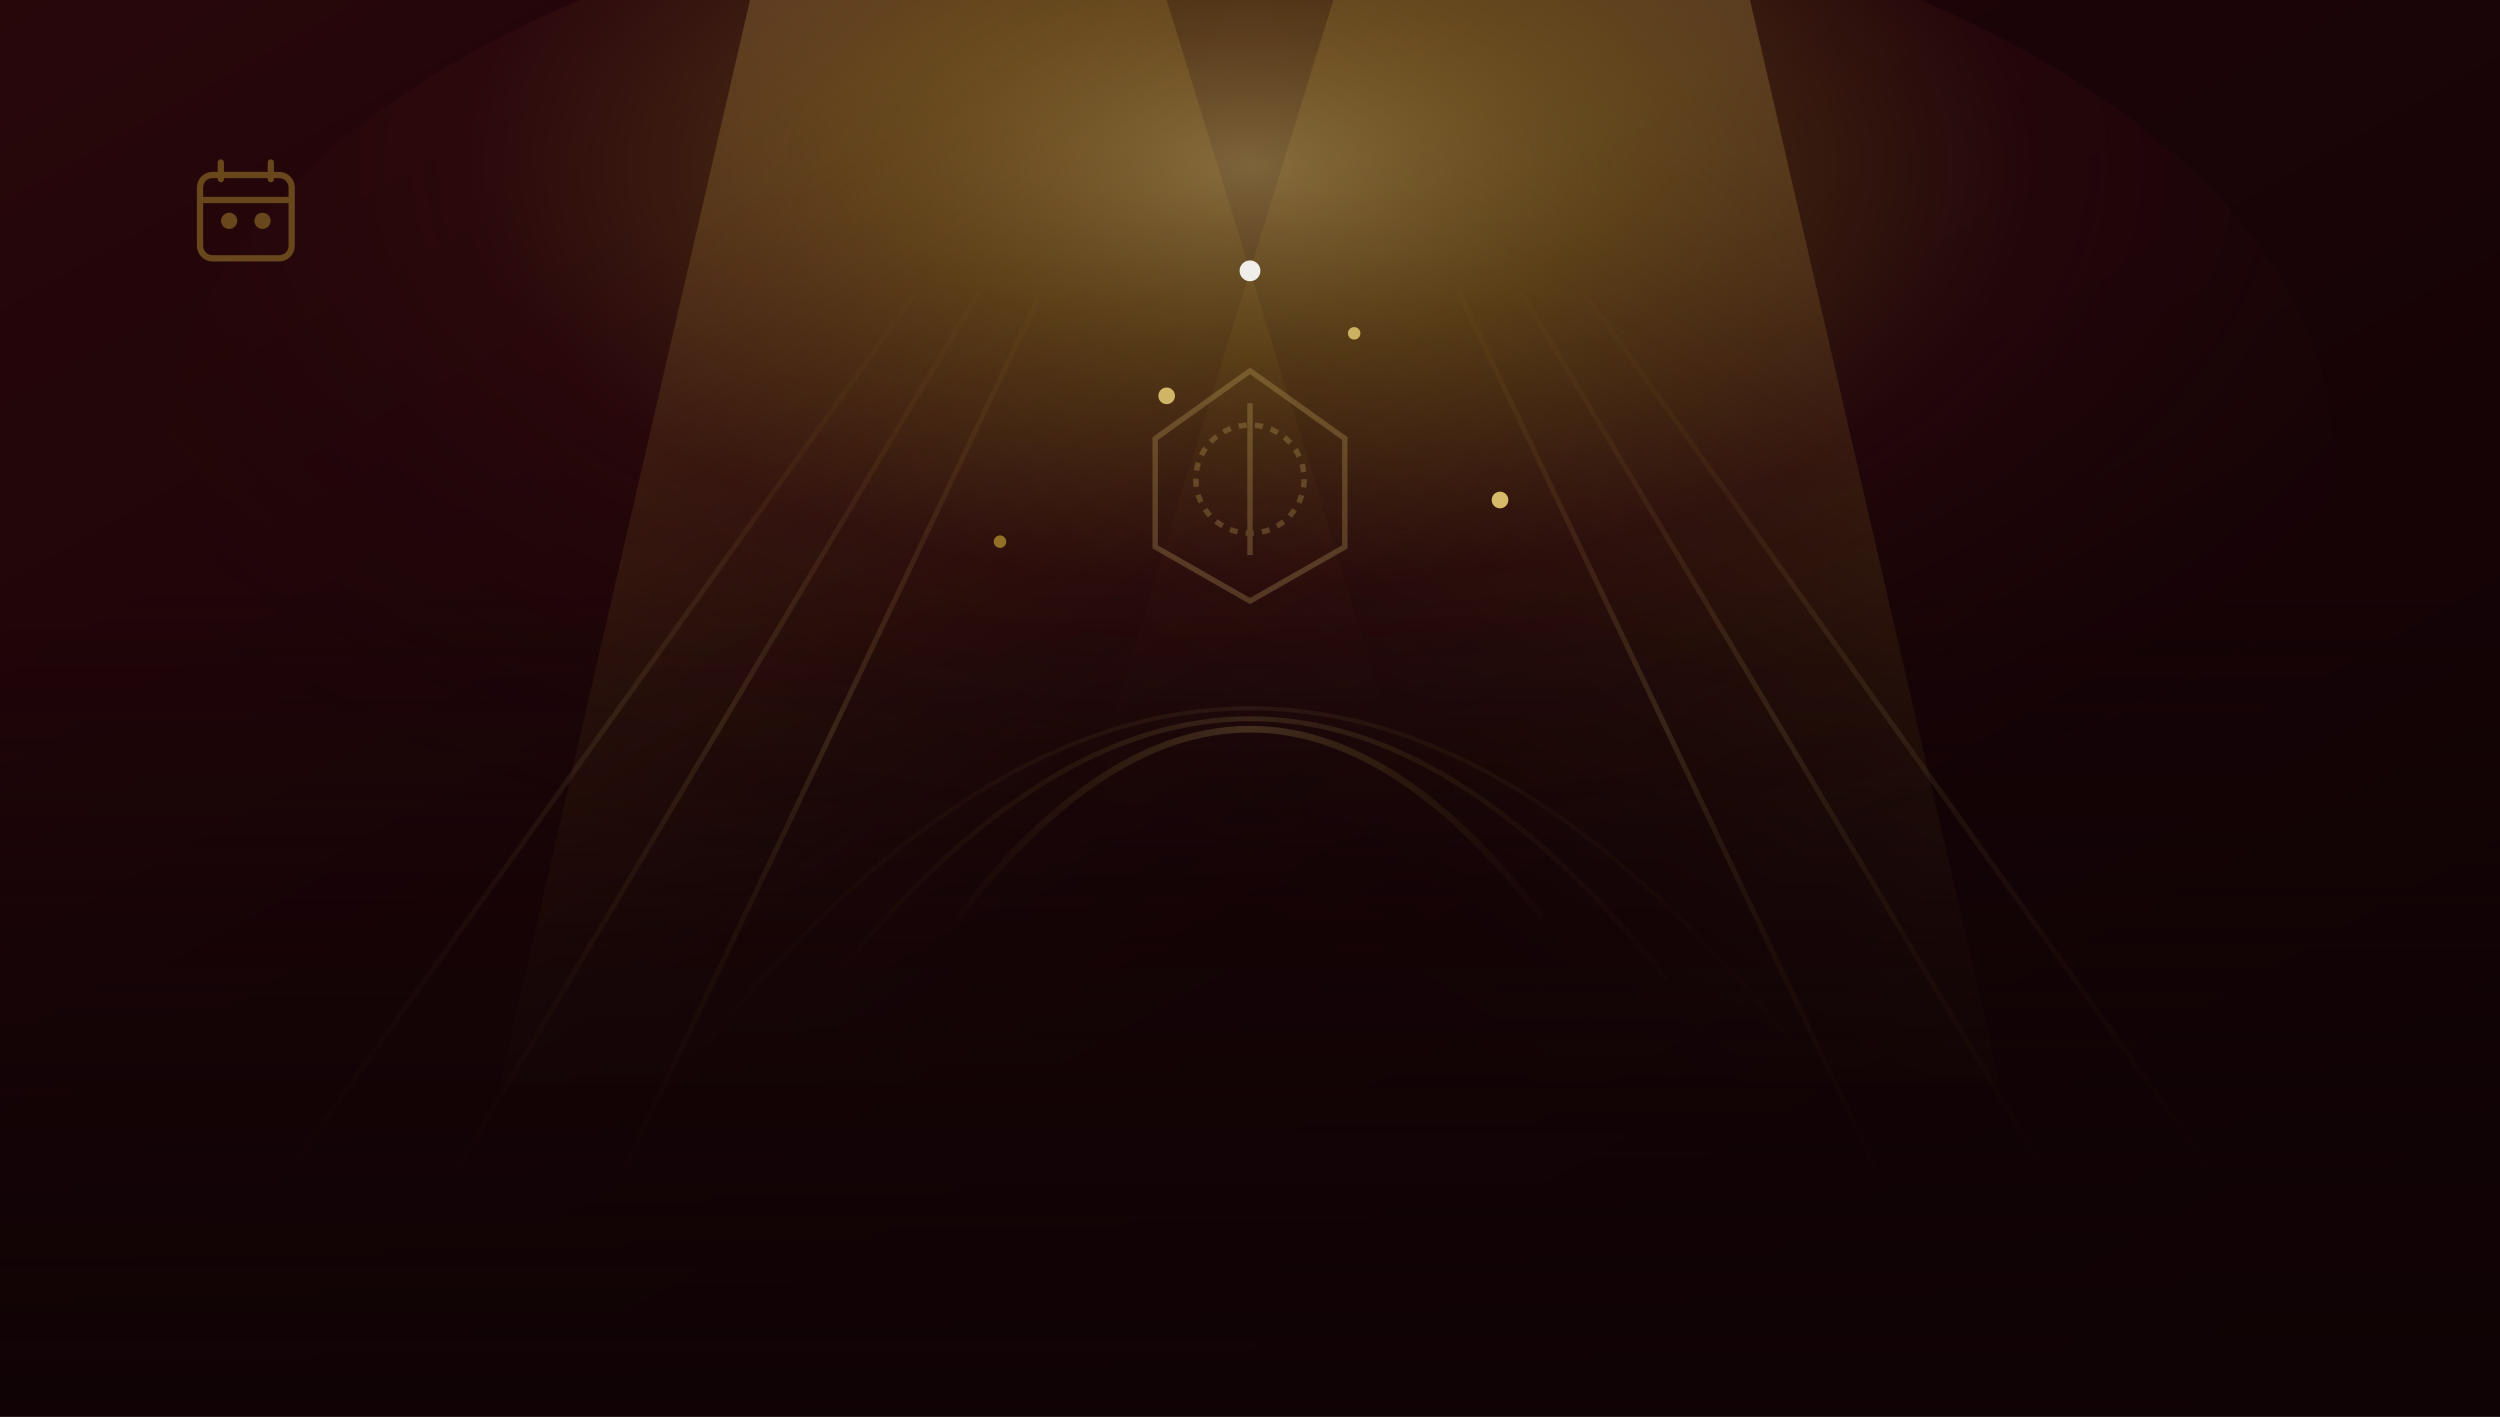
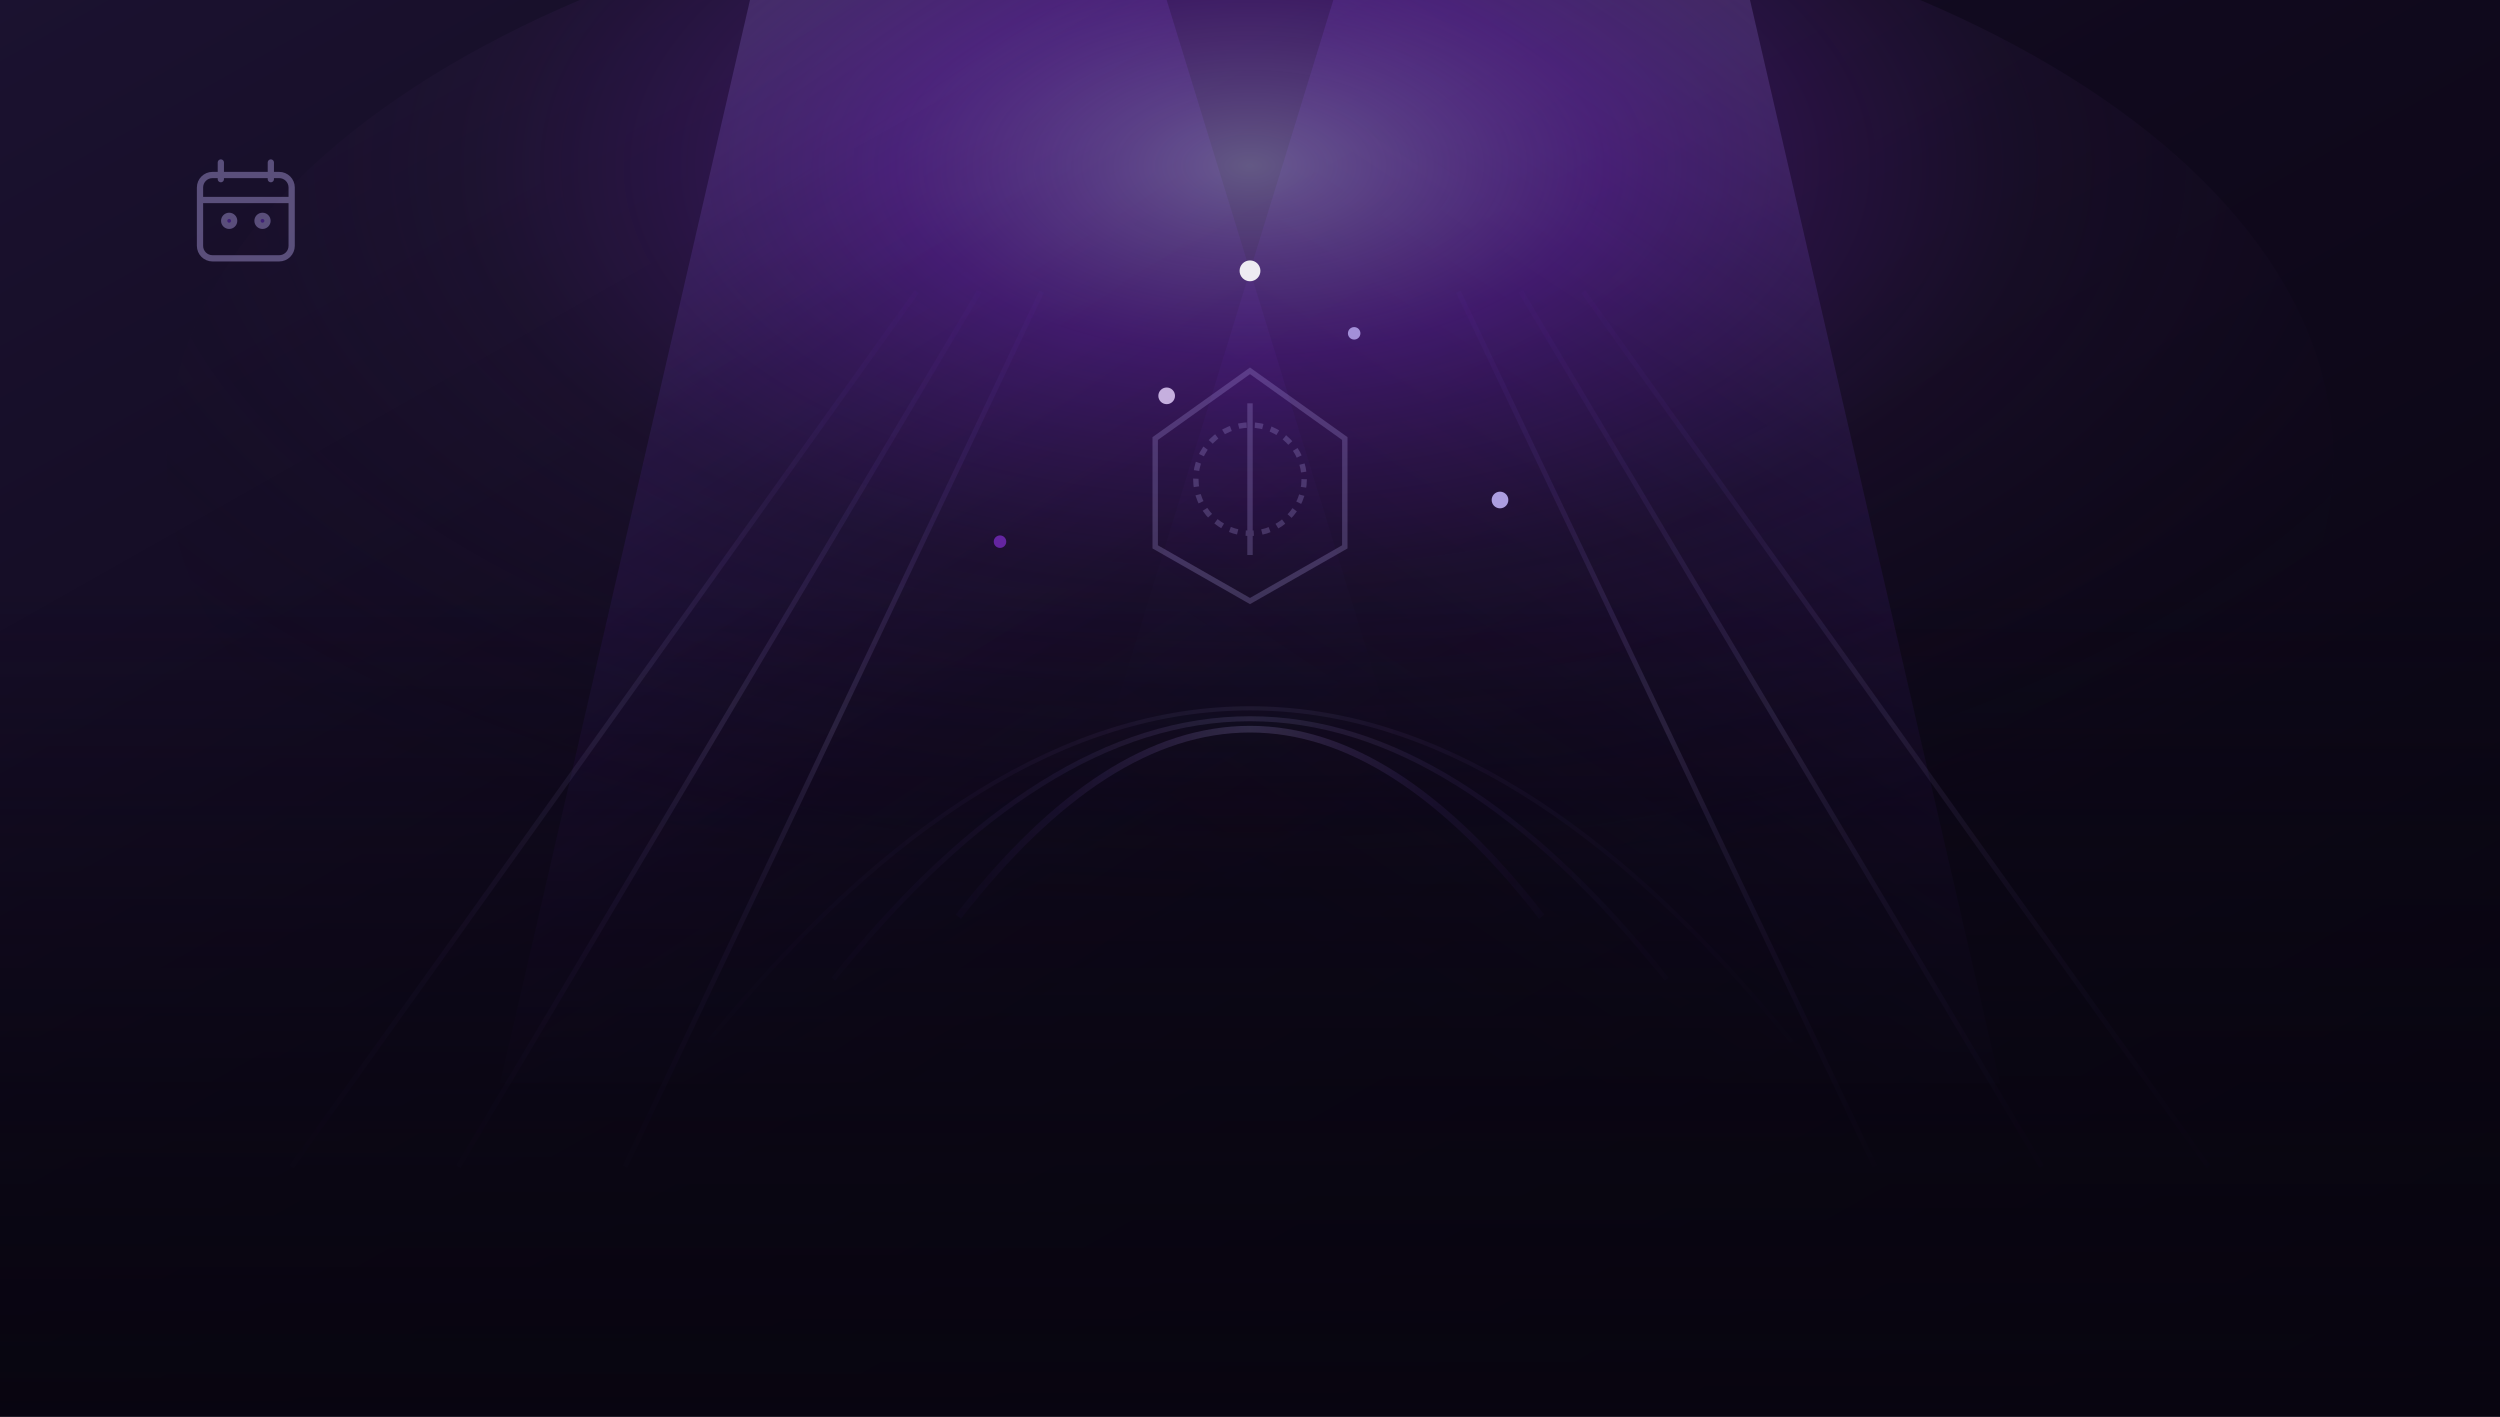
<svg xmlns="http://www.w3.org/2000/svg" viewBox="0 0 600 340" width="100%" height="100%">
  <defs>
    <linearGradient id="bgGrad" x1="0%" y1="0%" x2="100%" y2="100%">
-       <stop offset="0%" stop-color="#28070B" />
-       <stop offset="45%" stop-color="#1A0407" />
-       <stop offset="100%" stop-color="#0E0204" />
+       <stop offset="0%" stop-color="#1B1230" />
+       <stop offset="45%" stop-color="#10091D" />
+       <stop offset="100%" stop-color="#080510" />
    </linearGradient>
    <radialGradient id="stageSpotlight" cx="50%" cy="25%" r="65%">
-       <stop offset="0%" stop-color="#F1D77A" stop-opacity="0.45" />
-       <stop offset="25%" stop-color="#D4AF37" stop-opacity="0.25" />
-       <stop offset="55%" stop-color="#4A1116" stop-opacity="0.20" />
-       <stop offset="100%" stop-color="#0E0204" stop-opacity="0" />
+       <stop offset="0%" stop-color="#C4B5FD" stop-opacity="0.45" />
+       <stop offset="25%" stop-color="#9333EA" stop-opacity="0.30" />
+       <stop offset="55%" stop-color="#311E48" stop-opacity="0.22" />
+       <stop offset="100%" stop-color="#080510" stop-opacity="0" />
    </radialGradient>
    <linearGradient id="lightBeamLeft" x1="0%" y1="0%" x2="60%" y2="100%">
-       <stop offset="0%" stop-color="#F1D77A" stop-opacity="0.28" />
-       <stop offset="40%" stop-color="#D4AF37" stop-opacity="0.12" />
-       <stop offset="100%" stop-color="#120305" stop-opacity="0" />
+       <stop offset="0%" stop-color="#C4B5FD" stop-opacity="0.28" />
+       <stop offset="40%" stop-color="#7C3AED" stop-opacity="0.12" />
+       <stop offset="100%" stop-color="#080510" stop-opacity="0" />
    </linearGradient>
    <linearGradient id="lightBeamRight" x1="100%" y1="0%" x2="40%" y2="100%">
-       <stop offset="0%" stop-color="#F1D77A" stop-opacity="0.28" />
-       <stop offset="40%" stop-color="#D4AF37" stop-opacity="0.12" />
-       <stop offset="100%" stop-color="#120305" stop-opacity="0" />
+       <stop offset="0%" stop-color="#C4B5FD" stop-opacity="0.28" />
+       <stop offset="40%" stop-color="#7C3AED" stop-opacity="0.12" />
+       <stop offset="100%" stop-color="#080510" stop-opacity="0" />
    </linearGradient>
    <linearGradient id="bottomFade" x1="0%" y1="0%" x2="0%" y2="100%">
-       <stop offset="0%" stop-color="#100305" stop-opacity="0" />
-       <stop offset="60%" stop-color="#100305" stop-opacity="0.65" />
-       <stop offset="100%" stop-color="#100305" stop-opacity="0.98" />
+       <stop offset="0%" stop-color="#080510" stop-opacity="0" />
+       <stop offset="60%" stop-color="#080510" stop-opacity="0.65" />
+       <stop offset="100%" stop-color="#080510" stop-opacity="0.98" />
    </linearGradient>
-     <linearGradient id="goldLine" x1="0%" y1="0%" x2="100%" y2="0%">
-       <stop offset="0%" stop-color="#D4AF37" stop-opacity="0.05" />
-       <stop offset="50%" stop-color="#F1D77A" stop-opacity="0.45" />
-       <stop offset="100%" stop-color="#D4AF37" stop-opacity="0.05" />
+     <linearGradient id="purpleLine" x1="0%" y1="0%" x2="100%" y2="0%">
+       <stop offset="0%" stop-color="#7C3AED" stop-opacity="0.08" />
+       <stop offset="50%" stop-color="#C4B5FD" stop-opacity="0.45" />
+       <stop offset="100%" stop-color="#7C3AED" stop-opacity="0.08" />
    </linearGradient>
  </defs>
  <rect width="600" height="340" fill="url(#bgGrad)" />
  <polygon points="180,0 280,0 360,260 120,260" fill="url(#lightBeamLeft)" />
  <polygon points="420,0 320,0 240,260 480,260" fill="url(#lightBeamRight)" />
  <ellipse cx="300" cy="110" rx="260" ry="140" fill="url(#stageSpotlight)" />
-   <g stroke="url(#goldLine)" fill="none" stroke-width="1.2">
+   <g stroke="url(#purpleLine)" fill="none" stroke-width="1.2">
    <line x1="70" y1="280" x2="220" y2="70" stroke-opacity="0.25" />
    <line x1="110" y1="280" x2="235" y2="70" stroke-opacity="0.30" />
    <line x1="150" y1="280" x2="250" y2="70" stroke-opacity="0.35" />
    <line x1="530" y1="280" x2="380" y2="70" stroke-opacity="0.25" />
    <line x1="490" y1="280" x2="365" y2="70" stroke-opacity="0.30" />
    <line x1="450" y1="280" x2="350" y2="70" stroke-opacity="0.35" />
    <path d="M 230 220 Q 300 130 370 220" stroke-width="1.6" stroke-opacity="0.5" />
    <path d="M 200 235 Q 300 110 400 235" stroke-width="1.2" stroke-opacity="0.35" />
    <path d="M 170 250 Q 300 90 430 250" stroke-width="1.0" stroke-opacity="0.2" />
    <line x1="100" y1="220" x2="500" y2="220" stroke-width="1.5" stroke-opacity="0.4" />
  </g>
-   <circle cx="280" cy="95" r="2" fill="#F1D77A" opacity="0.8" />
-   <circle cx="325" cy="80" r="1.5" fill="#F1D77A" opacity="0.75" />
-   <circle cx="240" cy="130" r="1.5" fill="#D4AF37" opacity="0.6" />
-   <circle cx="360" cy="120" r="2" fill="#F1D77A" opacity="0.85" />
+   <circle cx="280" cy="95" r="2" fill="#E9D5FF" opacity="0.8" />
+   <circle cx="325" cy="80" r="1.5" fill="#C4B5FD" opacity="0.75" />
+   <circle cx="240" cy="130" r="1.5" fill="#9333EA" opacity="0.6" />
+   <circle cx="360" cy="120" r="2" fill="#C4B5FD" opacity="0.85" />
  <circle cx="300" cy="65" r="2.5" fill="#FFFFFF" opacity="0.9" />
-   <g transform="translate(300, 115) scale(0.65)" opacity="0.22" stroke="#F1D77A" stroke-width="2" fill="none">
+   <g transform="translate(300, 115) scale(0.65)" opacity="0.22" stroke="#C4B5FD" stroke-width="2" fill="none">
    <polygon points="0,-40 35,-15 35,25 0,45 -35,25 -35,-15" />
    <circle cx="0" cy="0" r="20" stroke-dasharray="3 3" />
    <line x1="0" y1="-28" x2="0" y2="28" />
  </g>
-   <g transform="translate(48, 38)" opacity="0.38" stroke="#D4AF37" stroke-width="1.5" fill="none">
+   <g transform="translate(48, 38)" opacity="0.38" stroke="#C4B5FD" stroke-width="1.5" fill="none">
    <rect x="0" y="4" width="22" height="20" rx="3" stroke-width="1.5" />
    <line x1="0" y1="10" x2="22" y2="10" />
    <line x1="5" y1="1" x2="5" y2="5" stroke-linecap="round" />
    <line x1="17" y1="1" x2="17" y2="5" stroke-linecap="round" />
-     <circle cx="7" cy="15" r="1.2" fill="#D4AF37" />
-     <circle cx="15" cy="15" r="1.2" fill="#D4AF37" />
+     <circle cx="7" cy="15" r="1.2" fill="#7C3AED" />
+     <circle cx="15" cy="15" r="1.2" fill="#7C3AED" />
  </g>
  <rect x="0" y="140" width="600" height="200" fill="url(#bottomFade)" />
</svg>
